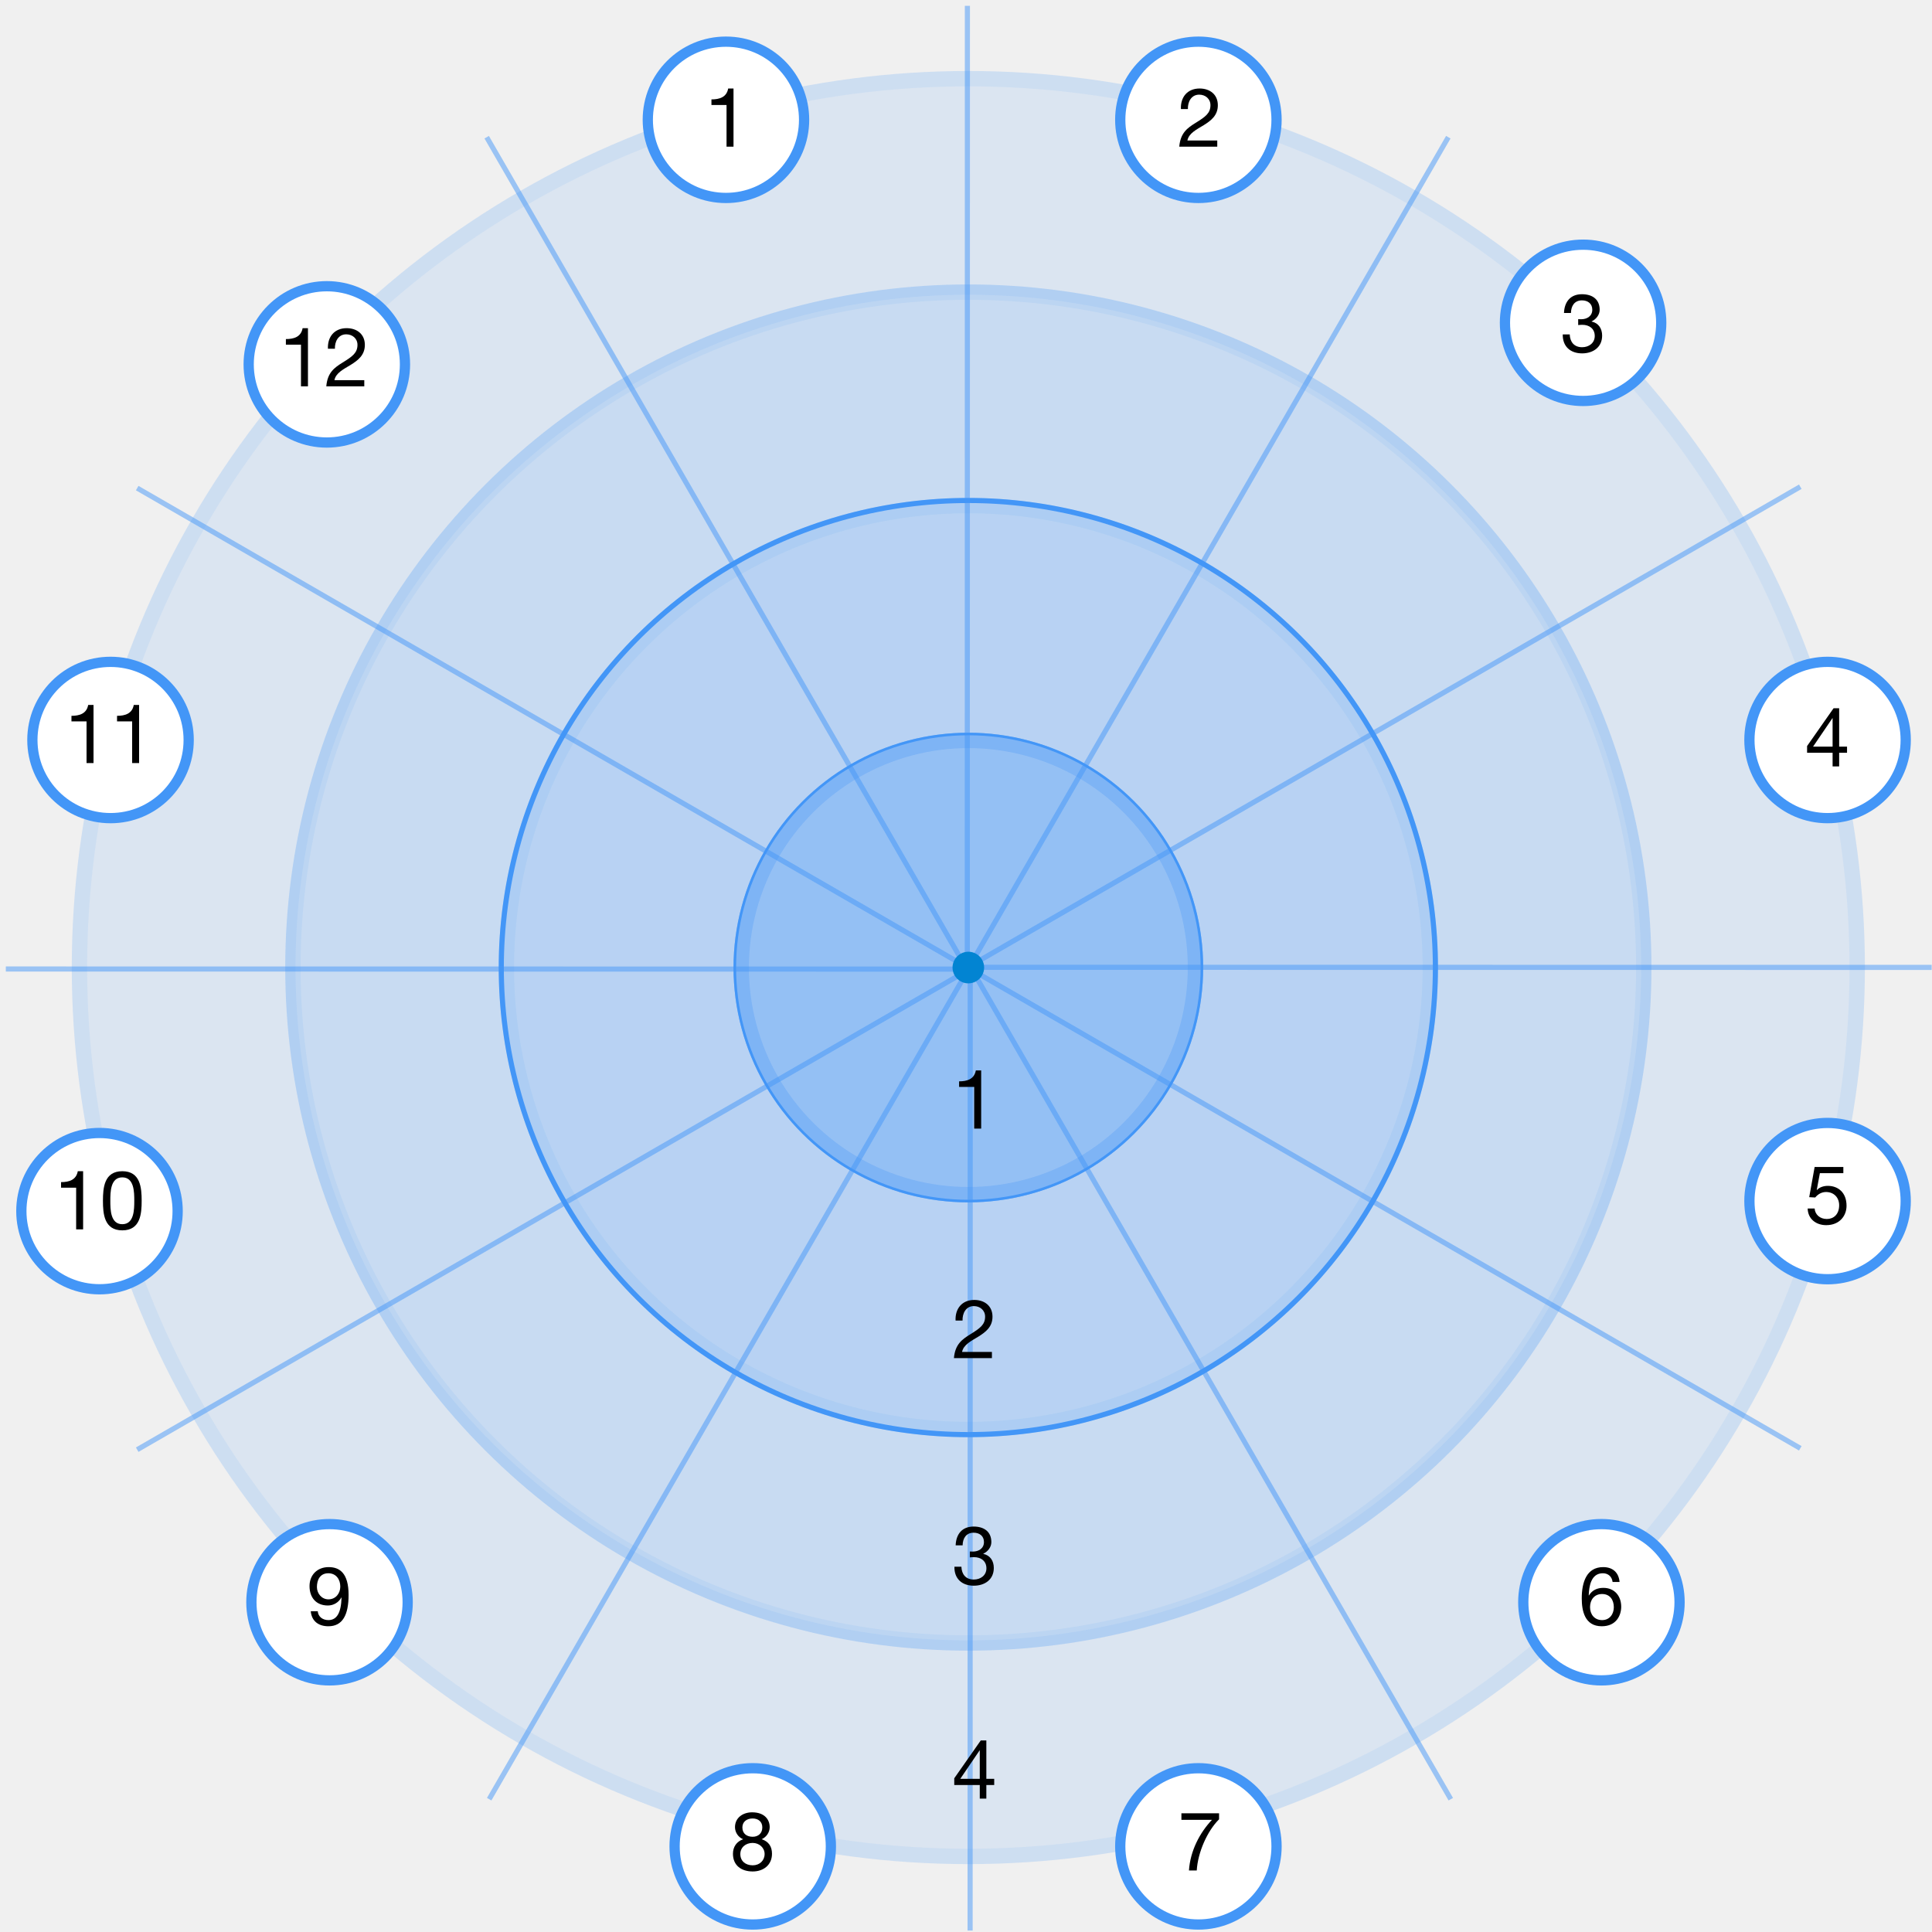
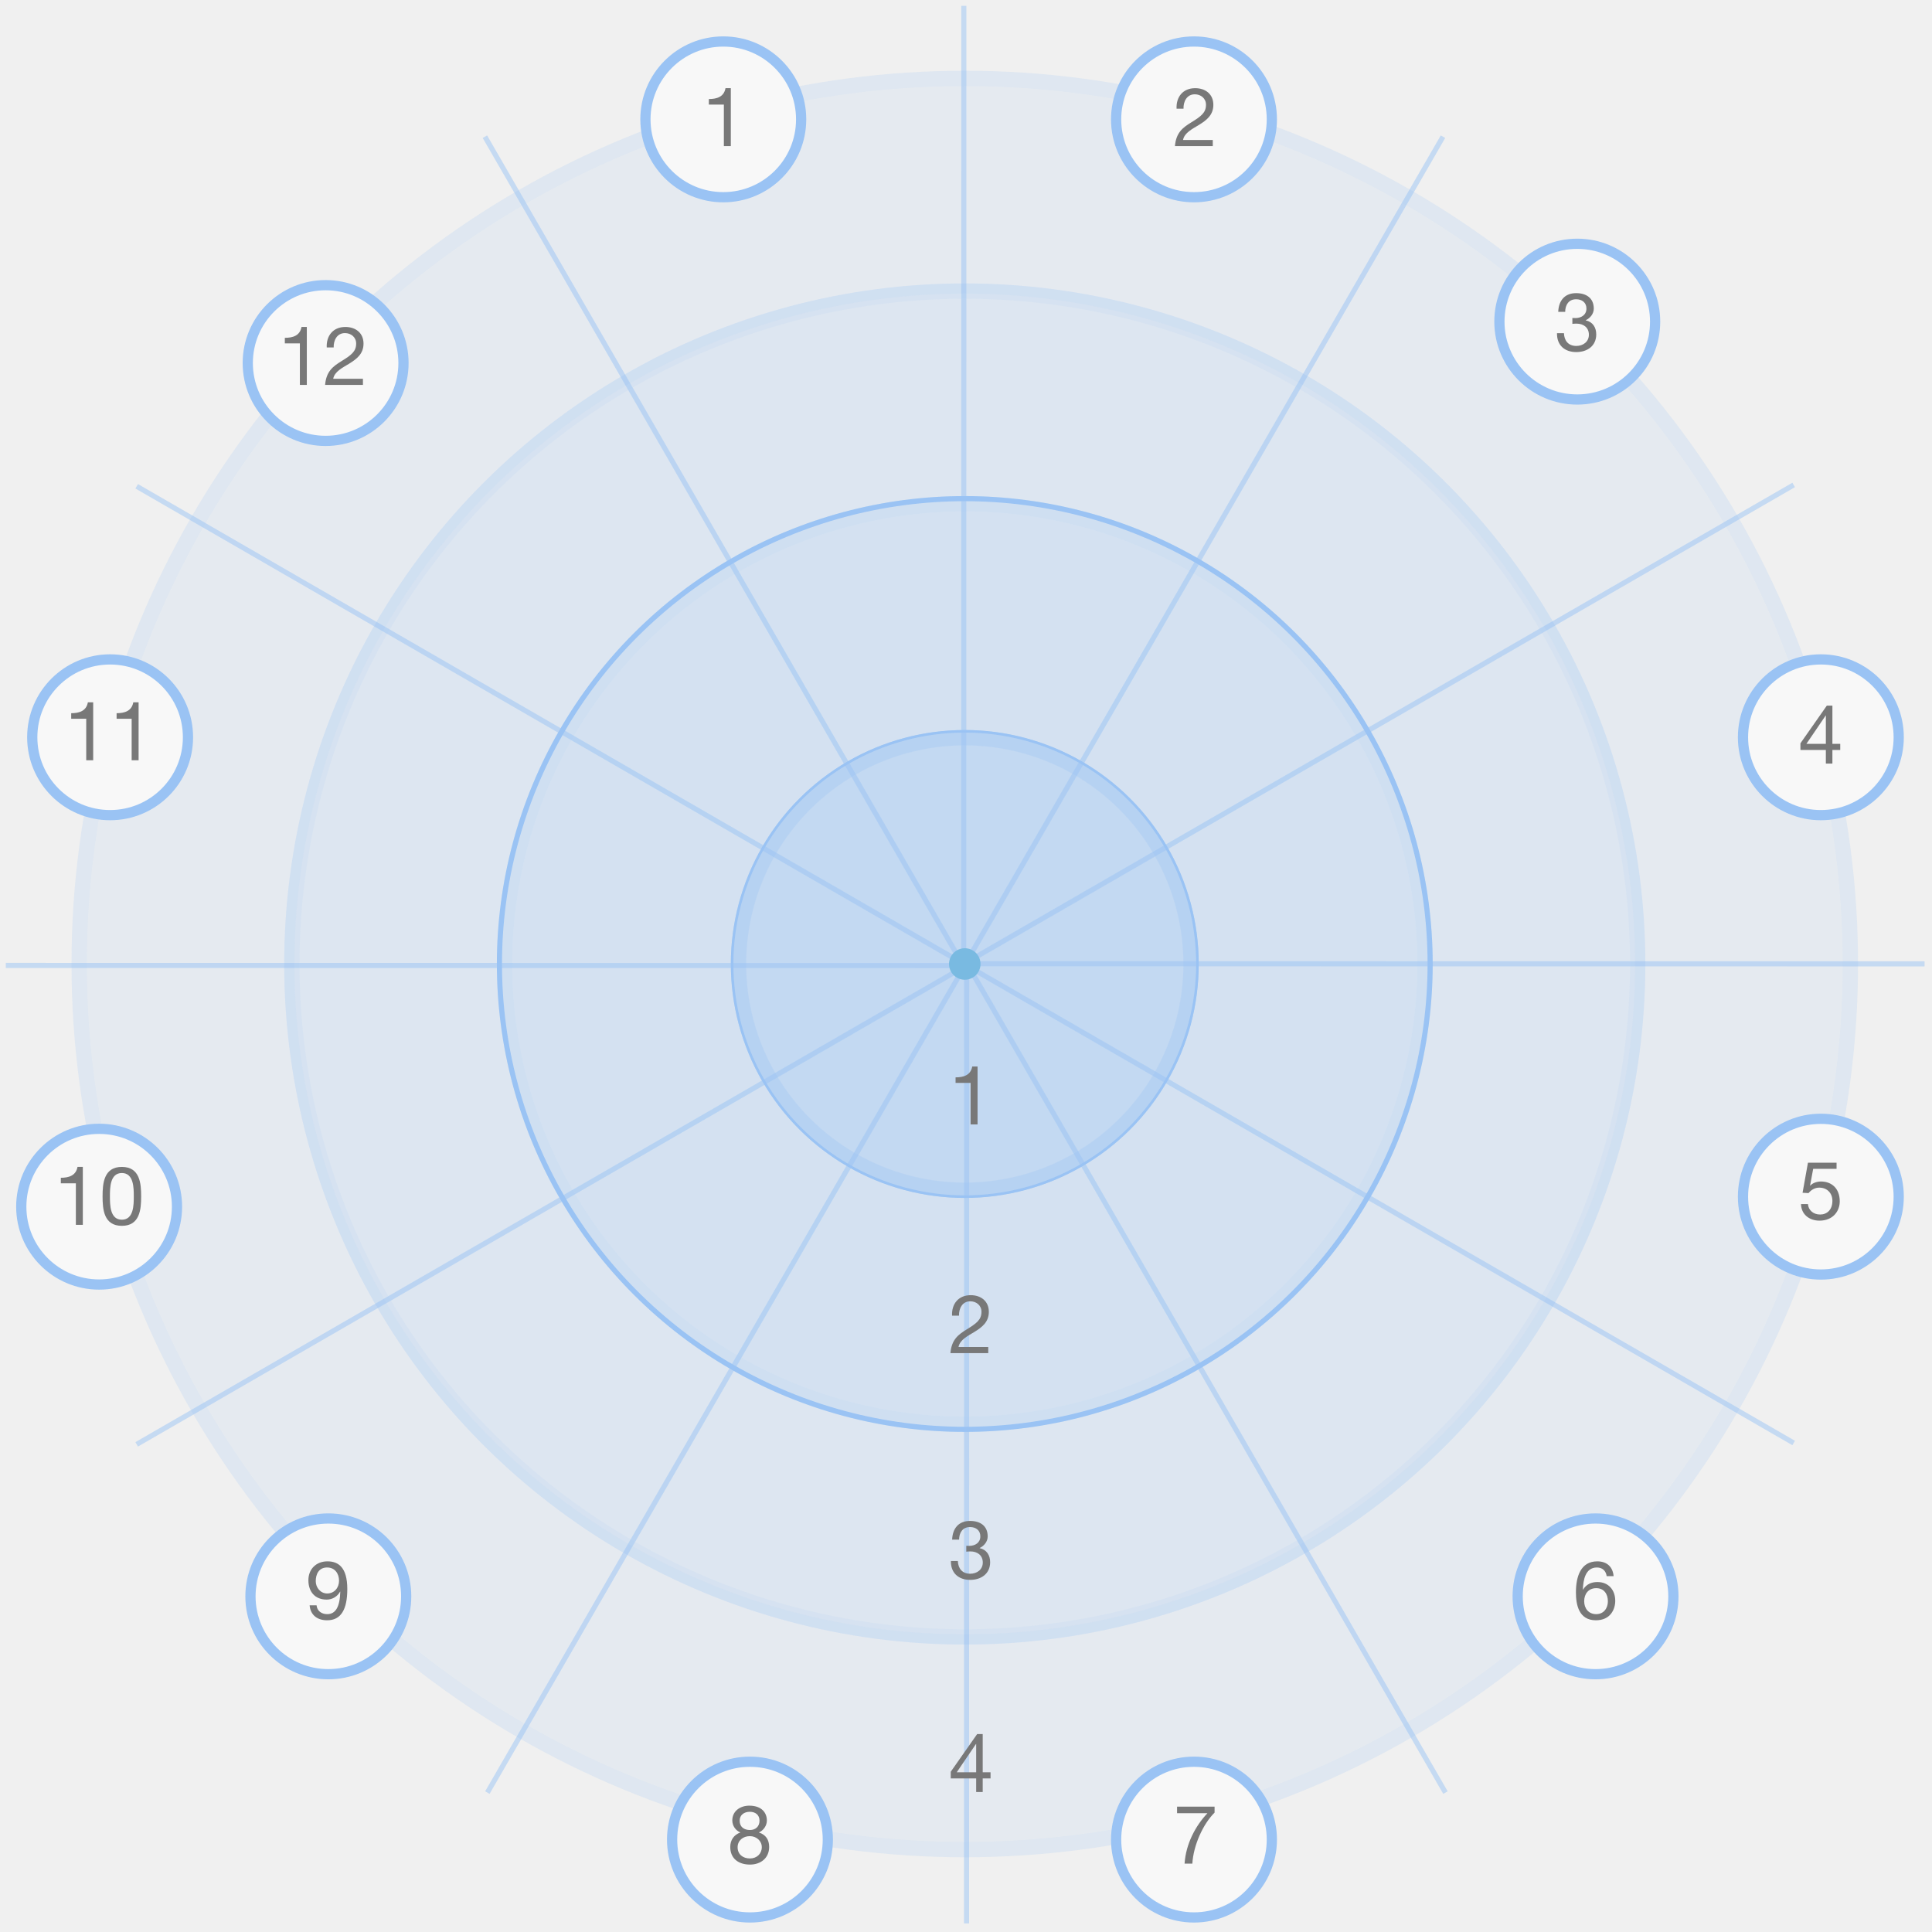
- <svg xmlns="http://www.w3.org/2000/svg" width="271" height="271" viewBox="0 0 271 271" fill="none">
-   <path opacity="0.2" d="M103.557 15.285C124.698 9.62 146.957 9.62 168.097 15.285C189.238 20.95 208.514 32.079 223.99 47.555C239.466 63.031 250.596 82.308 256.26 103.448C261.925 124.588 261.925 146.847 256.26 167.988C250.596 189.128 239.466 208.405 223.99 223.881C208.514 239.357 189.238 250.486 168.097 256.151C146.957 261.815 124.698 261.815 103.557 256.151C82.417 250.486 63.14 239.357 47.664 223.881C32.188 208.405 21.059 189.128 15.394 167.988C9.73 146.847 9.73 124.588 15.394 103.448C21.059 82.308 32.188 63.031 47.664 47.555C63.14 32.079 82.417 20.95 103.557 15.285Z" fill="#4396F7" fill-opacity="0.6" stroke="#4396F7" stroke-width="2.158" />
-   <path opacity="0.2" d="M111.308 44.208C127.371 39.903 144.285 39.903 160.348 44.208C176.412 48.512 191.059 56.968 202.818 68.728C214.578 80.487 223.034 95.134 227.338 111.198C231.643 127.261 231.643 144.174 227.338 160.238C223.034 176.301 214.578 190.949 202.818 202.708C191.059 214.467 176.412 222.924 160.348 227.228C144.285 231.532 127.371 231.532 111.308 227.228C95.245 222.924 80.597 214.467 68.838 202.708C57.079 190.949 48.622 176.301 44.318 160.238C40.014 144.174 40.014 127.261 44.318 111.198C48.622 95.134 57.079 80.487 68.838 68.728C80.597 56.968 95.245 48.512 111.308 44.208Z" fill="#4396F7" fill-opacity="0.6" stroke="#4396F7" stroke-width="2.158" />
-   <path opacity="0.2" d="M119.059 73.129C130.045 70.185 141.613 70.185 152.599 73.129C163.586 76.073 173.604 81.857 181.646 89.899C189.689 97.942 195.473 107.96 198.417 118.946C201.361 129.933 201.361 141.501 198.417 152.487C195.473 163.473 189.689 173.491 181.646 181.534C173.604 189.577 163.586 195.361 152.599 198.304C141.613 201.248 130.045 201.248 119.059 198.304C108.072 195.361 98.054 189.577 90.012 181.534C81.969 173.491 76.185 163.473 73.241 152.487C70.297 141.501 70.297 129.933 73.241 118.946C76.185 107.96 81.969 97.942 90.012 89.899C98.054 81.857 108.072 76.073 119.059 73.129Z" fill="#4396F7" fill-opacity="0.6" stroke="#4396F7" stroke-width="2.158" />
-   <path opacity="0.5" d="M127.584 104.943C132.986 103.496 138.673 103.496 144.075 104.943C149.477 106.391 154.403 109.235 158.357 113.189C162.311 117.143 165.155 122.069 166.603 127.471C168.05 132.873 168.05 138.56 166.603 143.962C165.155 149.364 162.311 154.289 158.357 158.244C154.403 162.198 149.477 165.042 144.075 166.489C138.673 167.937 132.986 167.937 127.584 166.489C122.182 165.042 117.257 162.198 113.302 158.244C109.348 154.289 106.504 149.364 105.057 143.962C103.609 138.56 103.609 132.873 105.057 127.471C106.504 122.069 109.348 117.143 113.302 113.189C117.257 109.235 122.182 106.391 127.584 104.943Z" fill="#4396F7" fill-opacity="0.6" stroke="#4396F7" stroke-width="2.158" />
-   <path opacity="0.1" d="M111.215 43.86C127.339 39.54 144.317 39.54 160.441 43.86C176.566 48.181 191.269 56.669 203.073 68.473C214.876 80.277 223.365 94.98 227.686 111.105C232.006 127.229 232.006 144.207 227.686 160.331C223.365 176.455 214.876 191.158 203.073 202.962C191.269 214.766 176.566 223.255 160.441 227.575C144.317 231.896 127.339 231.896 111.215 227.575C95.091 223.255 80.388 214.766 68.584 202.962C56.78 191.158 48.291 176.455 43.971 160.331C39.65 144.207 39.65 127.229 43.971 111.105C48.291 94.98 56.78 80.277 68.584 68.473C80.388 56.669 95.091 48.181 111.215 43.86Z" stroke="#4396F7" stroke-width="1.438" />
-   <path d="M118.873 72.434C129.981 69.458 141.677 69.458 152.785 72.434C163.894 75.411 174.023 81.259 182.155 89.391C190.287 97.523 196.135 107.652 199.111 118.76C202.088 129.869 202.088 141.565 199.111 152.673C196.135 163.782 190.287 173.911 182.155 182.043C174.023 190.175 163.894 196.023 152.785 198.999C141.677 201.976 129.981 201.976 118.873 198.999C107.764 196.023 97.635 190.175 89.503 182.043C81.371 173.911 75.523 163.782 72.547 152.673C69.57 141.565 69.57 129.869 72.547 118.76C75.523 107.652 81.371 97.523 89.503 89.391C97.635 81.259 107.764 75.411 118.873 72.434Z" stroke="#4396F7" stroke-width="0.719" />
-   <path d="M127.351 104.074C132.905 102.586 138.754 102.586 144.308 104.074C149.862 105.562 154.927 108.486 158.993 112.552C163.058 116.618 165.982 121.683 167.471 127.237C168.959 132.791 168.959 138.639 167.471 144.194C165.982 149.748 163.058 154.812 158.993 158.878C154.927 162.944 149.862 165.868 144.308 167.356C138.754 168.845 132.905 168.845 127.351 167.356C121.797 165.868 116.733 162.944 112.667 158.878C108.601 154.812 105.677 149.748 104.188 144.194C102.7 138.639 102.7 132.791 104.188 127.237C105.677 121.683 108.601 116.618 112.667 112.552C116.733 108.486 121.797 105.562 127.351 104.074Z" stroke="#4396F7" stroke-width="0.36" />
-   <path opacity="0.5" d="M135.708 136.084L68.268 19.245" stroke="#4396F7" stroke-width="0.719" />
-   <path opacity="0.5" d="M135.681 135.726L135.695 0.82" stroke="#4396F7" stroke-width="0.719" />
-   <path opacity="0.5" d="M135.687 136.069L203.152 19.245" stroke="#4396F7" stroke-width="0.719" />
-   <path opacity="0.5" d="M135.687 135.713L252.525 68.272" stroke="#4396F7" stroke-width="0.719" />
-   <path opacity="0.5" d="M136.048 135.682L270.953 135.696" stroke="#4396F7" stroke-width="0.719" />
-   <path opacity="0.5" d="M135.701 135.689L252.525 203.154" stroke="#4396F7" stroke-width="0.719" />
-   <path opacity="0.5" d="M136.06 135.532L203.5 252.371" stroke="#4396F7" stroke-width="0.719" />
-   <path opacity="0.5" d="M136.091 135.893L136.076 270.799" stroke="#4396F7" stroke-width="0.719" />
-   <path opacity="0.5" d="M136.082 135.547L68.617 252.371" stroke="#4396F7" stroke-width="0.719" />
-   <path opacity="0.5" d="M136.083 135.904L19.244 203.345" stroke="#4396F7" stroke-width="0.719" />
-   <path opacity="0.5" d="M135.722 135.934L0.816 135.92" stroke="#4396F7" stroke-width="0.719" />
-   <path opacity="0.5" d="M136.068 135.929L19.244 68.464" stroke="#4396F7" stroke-width="0.719" />
-   <path d="M135.254 133.574C135.63 133.473 136.026 133.473 136.402 133.574C136.778 133.675 137.121 133.873 137.396 134.148C137.672 134.423 137.87 134.766 137.971 135.142C138.071 135.519 138.071 135.915 137.971 136.291C137.87 136.667 137.672 137.01 137.396 137.285C137.121 137.56 136.778 137.758 136.402 137.859C136.026 137.96 135.63 137.96 135.254 137.859C134.878 137.758 134.535 137.56 134.259 137.285C133.984 137.01 133.786 136.667 133.685 136.291C133.584 135.915 133.584 135.519 133.685 135.142C133.786 134.766 133.984 134.423 134.259 134.148C134.535 133.873 134.878 133.675 135.254 133.574Z" fill="#0284D2" />
-   <circle cx="101.828" cy="16.805" r="10.962" fill="white" stroke="#4396F7" stroke-width="1.438" />
-   <circle cx="168.098" cy="16.805" r="10.962" fill="white" stroke="#4396F7" stroke-width="1.438" />
-   <circle cx="222.059" cy="45.281" r="10.962" fill="white" stroke="#4396F7" stroke-width="1.438" />
-   <circle cx="256.351" cy="103.798" r="10.962" fill="white" stroke="#4396F7" stroke-width="1.438" />
-   <circle cx="256.351" cy="168.475" r="10.962" fill="white" stroke="#4396F7" stroke-width="1.438" />
-   <circle cx="224.631" cy="224.744" r="10.962" fill="white" stroke="#4396F7" stroke-width="1.438" />
-   <circle cx="168.098" cy="258.989" r="10.962" fill="white" stroke="#4396F7" stroke-width="1.438" />
-   <circle cx="105.586" cy="258.989" r="10.962" fill="white" stroke="#4396F7" stroke-width="1.438" />
-   <circle cx="46.224" cy="224.744" r="10.962" fill="white" stroke="#4396F7" stroke-width="1.438" />
-   <circle cx="13.957" cy="169.884" r="10.962" fill="white" stroke="#4396F7" stroke-width="1.438" />
-   <circle cx="15.504" cy="103.798" r="10.962" fill="white" stroke="#4396F7" stroke-width="1.438" />
-   <circle cx="45.844" cy="51.11" r="10.962" fill="white" stroke="#4396F7" stroke-width="1.438" />
-   <path d="M137.628 150.148H136.88C136.661 151.379 135.649 151.679 134.532 151.679V152.461H136.65V158.307H137.628V150.148Z" fill="black" />
-   <path d="M135.016 185.231C134.981 184.253 135.464 183.205 136.604 183.205C137.467 183.205 138.18 183.792 138.18 184.678C138.18 185.806 137.478 186.312 136.097 187.164C134.947 187.877 133.969 188.568 133.807 190.501H139.135V189.638H134.947C135.142 188.625 136.212 188.107 137.237 187.486C138.249 186.853 139.216 186.128 139.216 184.69C139.216 183.171 138.088 182.342 136.661 182.342C134.935 182.342 133.957 183.574 134.038 185.231H135.016Z" fill="black" />
-   <path d="M136.04 218.454C136.224 218.431 136.431 218.42 136.627 218.42C137.593 218.42 138.364 218.961 138.364 219.985C138.364 220.974 137.547 221.561 136.592 221.561C135.476 221.561 134.889 220.825 134.855 219.766H133.876C133.842 221.446 134.935 222.424 136.592 222.424C138.123 222.424 139.4 221.573 139.4 219.939C139.4 218.961 138.917 218.178 137.927 217.959V217.936C138.548 217.649 139.055 217.027 139.055 216.314C139.055 214.806 137.985 214.128 136.569 214.128C134.935 214.128 134.107 215.209 134.049 216.763H135.027C135.039 215.808 135.499 214.991 136.569 214.991C137.398 214.991 138.019 215.451 138.019 216.302C138.019 217.188 137.294 217.637 136.466 217.637C136.327 217.637 136.189 217.637 136.04 217.626V218.454Z" fill="black" />
-   <path d="M138.353 244.132H137.57L133.853 249.437V250.381H137.432V252.291H138.353V250.381H139.457V249.518H138.353V244.132ZM134.693 249.518L137.409 245.525H137.432V249.518H134.693Z" fill="black" />
-   <path d="M166.625 15.302C166.59 14.324 167.073 13.277 168.213 13.277C169.076 13.277 169.789 13.864 169.789 14.75C169.789 15.877 169.087 16.384 167.706 17.235C166.556 17.949 165.578 18.639 165.416 20.572H170.744V19.709H166.556C166.751 18.697 167.821 18.179 168.846 17.557C169.858 16.924 170.825 16.2 170.825 14.761C170.825 13.242 169.697 12.414 168.27 12.414C166.544 12.414 165.566 13.645 165.647 15.302H166.625Z" fill="black" />
-   <path d="M102.889 12.414H102.141C101.923 13.645 100.91 13.944 99.794 13.944V14.727H101.911V20.572H102.889V12.414Z" fill="black" />
-   <path d="M221.37 45.597C221.554 45.574 221.761 45.562 221.956 45.562C222.923 45.562 223.694 46.103 223.694 47.127C223.694 48.117 222.877 48.704 221.922 48.704C220.806 48.704 220.219 47.967 220.184 46.909H219.206C219.172 48.589 220.265 49.567 221.922 49.567C223.452 49.567 224.73 48.715 224.73 47.081C224.73 46.103 224.246 45.321 223.257 45.102V45.079C223.878 44.791 224.384 44.17 224.384 43.456C224.384 41.949 223.314 41.27 221.899 41.27C220.265 41.27 219.436 42.352 219.379 43.905H220.357C220.368 42.95 220.829 42.133 221.899 42.133C222.727 42.133 223.349 42.593 223.349 43.445C223.349 44.331 222.624 44.78 221.795 44.78C221.657 44.78 221.519 44.78 221.37 44.768V45.597Z" fill="black" />
-   <path d="M43.196 46.032H42.448C42.229 47.263 41.217 47.562 40.101 47.562V48.345H42.218V54.19H43.196V46.032ZM46.978 48.92C46.944 47.942 47.427 46.895 48.566 46.895C49.429 46.895 50.142 47.482 50.142 48.368C50.142 49.495 49.441 50.002 48.06 50.853C46.909 51.567 45.931 52.257 45.77 54.19H51.098V53.327H46.909C47.105 52.315 48.175 51.797 49.199 51.176C50.212 50.543 51.178 49.818 51.178 48.379C51.178 46.86 50.05 46.032 48.623 46.032C46.898 46.032 45.919 47.263 46 48.92H46.978Z" fill="black" />
-   <path d="M257.977 99.342H257.195L253.478 104.647V105.591H257.057V107.501H257.977V105.591H259.082V104.728H257.977V99.342ZM254.318 104.728L257.034 100.735H257.057V104.728H254.318Z" fill="black" />
-   <path d="M258.564 163.692H254.537L253.777 167.927L254.617 167.973C254.997 167.513 255.515 167.202 256.136 167.202C257.229 167.202 257.977 167.973 257.977 169.055C257.977 170.355 257.183 170.988 256.251 170.988C255.273 170.988 254.594 170.355 254.537 169.515H253.559C253.593 170.988 254.744 171.851 256.159 171.851C258.058 171.851 259.013 170.516 259.013 169.135C259.013 167.271 257.828 166.339 256.378 166.339C255.826 166.339 255.216 166.523 254.859 166.926L254.836 166.903L255.273 164.555H258.564V163.692Z" fill="black" />
-   <path d="M11.659 164.285H10.911C10.692 165.516 9.68 165.815 8.563 165.815V166.598H10.681V172.443H11.659V164.285ZM14.44 168.439C14.44 170.234 14.601 172.581 17.155 172.581C19.71 172.581 19.871 170.234 19.871 168.439C19.871 166.632 19.71 164.285 17.155 164.285C14.601 164.285 14.44 166.632 14.44 168.439ZM15.475 168.427C15.475 167.219 15.487 165.148 17.155 165.148C18.824 165.148 18.835 167.219 18.835 168.427C18.835 169.647 18.824 171.718 17.155 171.718C15.487 171.718 15.475 169.647 15.475 168.427Z" fill="black" />
-   <path d="M13.118 98.879H12.37C12.151 100.11 11.139 100.409 10.023 100.409V101.191H12.14V107.037H13.118V98.879ZM19.512 98.879H18.764C18.545 100.11 17.533 100.409 16.417 100.409V101.191H18.534V107.037H19.512V98.879Z" fill="black" />
-   <path d="M224.724 223.591C225.84 223.591 226.37 224.431 226.37 225.444C226.37 226.411 225.783 227.251 224.724 227.251C223.654 227.251 223.033 226.445 223.033 225.433C223.033 224.408 223.631 223.591 224.724 223.591ZM227.175 221.9C227.06 220.576 226.22 219.817 224.874 219.817C222.549 219.817 221.871 221.946 221.871 224.19C221.871 225.904 222.262 228.114 224.678 228.114C226.738 228.114 227.405 226.56 227.405 225.375C227.405 223.868 226.473 222.728 224.908 222.728C224.022 222.728 223.332 223.051 222.872 223.798L222.849 223.775C222.895 222.521 223.159 220.68 224.828 220.68C225.599 220.68 226.105 221.163 226.197 221.9H227.175Z" fill="black" />
-   <path d="M47.733 222.544C47.733 223.511 47.089 224.339 46.065 224.339C45.121 224.339 44.454 223.511 44.454 222.613C44.454 221.612 44.891 220.68 46.053 220.68C47.147 220.68 47.733 221.543 47.733 222.544ZM43.591 226.008C43.717 227.412 44.696 228.114 46.065 228.114C48.044 228.114 48.896 226.537 48.896 223.718C48.896 220.634 47.618 219.817 46.099 219.817C44.523 219.817 43.418 220.899 43.418 222.475C43.418 224.086 44.339 225.202 45.996 225.202C46.79 225.202 47.515 224.765 47.883 224.075L47.906 224.098C47.849 226.203 47.262 227.251 46.065 227.251C45.282 227.251 44.638 226.802 44.569 226.008H43.591Z" fill="black" />
-   <path d="M170.997 254.351H165.716V255.271H169.996C168.282 257.089 166.958 259.609 166.774 262.371H167.867C168.017 259.817 169.352 256.825 170.997 255.191V254.351Z" fill="black" />
-   <path d="M103.845 260.07C103.845 259.126 104.605 258.505 105.571 258.505C106.492 258.505 107.251 259.172 107.251 260.058C107.251 260.967 106.561 261.646 105.583 261.646C104.57 261.646 103.845 261.048 103.845 260.07ZM103.097 256.295C103.097 257.032 103.558 257.711 104.236 257.987C103.327 258.309 102.81 259.057 102.81 260.024C102.81 261.692 104.018 262.509 105.583 262.509C107.09 262.509 108.287 261.6 108.287 260.024C108.287 259.011 107.815 258.298 106.837 257.987C107.504 257.688 107.965 257.02 107.965 256.295C107.965 255.26 107.274 254.213 105.491 254.213C104.236 254.213 103.097 254.949 103.097 256.295ZM104.133 256.33C104.133 255.513 104.777 255.076 105.56 255.076C106.354 255.076 106.929 255.513 106.929 256.33C106.929 257.158 106.354 257.642 105.583 257.642C104.777 257.642 104.133 257.227 104.133 256.33Z" fill="black" />
+ <svg xmlns="http://www.w3.org/2000/svg" width="272" height="272" viewBox="0 0 272 272" fill="none">
+   <g opacity="0.5">
+     <path opacity="0.2" d="M103.557 15.285C124.698 9.62 146.957 9.62 168.097 15.285C189.238 20.95 208.514 32.079 223.99 47.555C239.466 63.031 250.596 82.308 256.26 103.448C261.925 124.588 261.925 146.847 256.26 167.988C250.596 189.128 239.466 208.405 223.99 223.881C208.514 239.357 189.238 250.486 168.097 256.151C146.957 261.815 124.698 261.815 103.557 256.151C82.417 250.486 63.14 239.357 47.664 223.881C32.188 208.405 21.059 189.128 15.394 167.988C9.73 146.847 9.73 124.588 15.394 103.448C21.059 82.308 32.188 63.031 47.664 47.555C63.14 32.079 82.417 20.95 103.557 15.285Z" fill="#4396F7" fill-opacity="0.6" stroke="#4396F7" stroke-width="2.158" />
+     <path opacity="0.2" d="M111.307 44.208C127.37 39.903 144.284 39.903 160.347 44.208C176.411 48.512 191.058 56.968 202.817 68.728C214.577 80.487 223.033 95.134 227.337 111.198C231.642 127.261 231.642 144.174 227.337 160.238C223.033 176.301 214.577 190.949 202.817 202.708C191.058 214.467 176.411 222.924 160.347 227.228C144.284 231.532 127.37 231.532 111.307 227.228C95.244 222.924 80.596 214.467 68.837 202.708C57.078 190.949 48.621 176.301 44.317 160.238C40.013 144.174 40.013 127.261 44.317 111.198C48.621 95.134 57.078 80.487 68.837 68.728C80.596 56.968 95.244 48.512 111.307 44.208Z" fill="#4396F7" fill-opacity="0.6" stroke="#4396F7" stroke-width="2.158" />
+     <path opacity="0.2" d="M119.059 73.129C130.045 70.185 141.613 70.185 152.6 73.129C163.586 76.073 173.604 81.857 181.647 89.899C189.689 97.942 195.473 107.96 198.417 118.946C201.361 129.933 201.361 141.501 198.417 152.487C195.473 163.473 189.689 173.491 181.647 181.534C173.604 189.577 163.586 195.361 152.6 198.304C141.613 201.248 130.045 201.248 119.059 198.304C108.072 195.361 98.055 189.577 90.012 181.534C81.969 173.491 76.185 163.473 73.242 152.487C70.298 141.501 70.298 129.933 73.242 118.946C76.185 107.96 81.969 97.942 90.012 89.899C98.055 81.857 108.072 76.073 119.059 73.129Z" fill="#4396F7" fill-opacity="0.6" stroke="#4396F7" stroke-width="2.158" />
+     <path opacity="0.5" d="M127.584 104.944C132.985 103.496 138.673 103.496 144.075 104.944C149.477 106.391 154.402 109.235 158.357 113.189C162.311 117.144 165.155 122.069 166.602 127.471C168.05 132.873 168.05 138.56 166.602 143.962C165.155 149.364 162.311 154.29 158.357 158.244C154.402 162.198 149.477 165.042 144.075 166.49C138.673 167.937 132.985 167.937 127.584 166.49C122.182 165.042 117.256 162.198 113.302 158.244C109.347 154.29 106.504 149.364 105.056 143.962C103.609 138.56 103.609 132.873 105.056 127.471C106.504 122.069 109.347 117.144 113.302 113.189C117.256 109.235 122.182 106.391 127.584 104.944Z" fill="#4396F7" fill-opacity="0.6" stroke="#4396F7" stroke-width="2.158" />
+     <path opacity="0.1" d="M111.214 43.86C127.338 39.54 144.316 39.54 160.44 43.86C176.565 48.181 191.268 56.669 203.072 68.473C214.876 80.277 223.364 94.98 227.685 111.105C232.005 127.229 232.005 144.207 227.685 160.331C223.364 176.455 214.876 191.158 203.072 202.962C191.268 214.766 176.565 223.255 160.44 227.575C144.316 231.896 127.338 231.896 111.214 227.575C95.09 223.255 80.387 214.766 68.583 202.962C56.779 191.158 48.29 176.455 43.969 160.331C39.649 144.207 39.649 127.229 43.969 111.105C48.29 94.98 56.779 80.277 68.583 68.473C80.387 56.669 95.09 48.181 111.214 43.86Z" stroke="#4396F7" stroke-width="1.438" />
+     <path d="M118.873 72.434C129.981 69.458 141.677 69.458 152.786 72.434C163.894 75.411 174.023 81.259 182.155 89.391C190.287 97.523 196.135 107.652 199.112 118.76C202.088 129.869 202.088 141.565 199.112 152.673C196.135 163.782 190.287 173.911 182.155 182.043C174.023 190.175 163.894 196.023 152.786 198.999C141.677 201.976 129.981 201.976 118.873 198.999C107.764 196.023 97.635 190.175 89.503 182.043C81.371 173.911 75.523 163.782 72.547 152.673C69.57 141.565 69.57 129.869 72.547 118.76C75.523 107.652 81.371 97.523 89.503 89.391C97.635 81.259 107.764 75.411 118.873 72.434Z" stroke="#4396F7" stroke-width="0.719" />
+     <path d="M127.351 104.074C132.905 102.586 138.753 102.586 144.307 104.074C149.861 105.562 154.926 108.486 158.992 112.552C163.058 116.618 165.982 121.683 167.47 127.237C168.958 132.791 168.958 138.639 167.47 144.194C165.982 149.748 163.058 154.812 158.992 158.878C154.926 162.944 149.861 165.868 144.307 167.357C138.753 168.845 132.905 168.845 127.351 167.357C121.797 165.868 116.732 162.944 112.666 158.878C108.6 154.812 105.676 149.748 104.188 144.194C102.7 138.639 102.7 132.791 104.188 127.237C105.676 121.683 108.6 116.618 112.666 112.552C116.732 108.486 121.797 105.562 127.351 104.074Z" stroke="#4396F7" stroke-width="0.36" />
+     <path opacity="0.5" d="M135.708 136.084L68.268 19.245" stroke="#4396F7" stroke-width="0.719" />
+     <path opacity="0.5" d="M135.68 135.726L135.695 0.82" stroke="#4396F7" stroke-width="0.719" />
+     <path opacity="0.5" d="M135.687 136.07L203.153 19.245" stroke="#4396F7" stroke-width="0.719" />
+     <path opacity="0.5" d="M135.686 135.713L252.525 68.273" stroke="#4396F7" stroke-width="0.719" />
+     <path opacity="0.5" d="M136.047 135.682L270.952 135.697" stroke="#4396F7" stroke-width="0.719" />
+     <path opacity="0.5" d="M135.701 135.689L252.525 203.154" stroke="#4396F7" stroke-width="0.719" />
+     <path opacity="0.5" d="M136.06 135.533L203.501 252.371" stroke="#4396F7" stroke-width="0.719" />
+     <path opacity="0.5" d="M136.091 135.893L136.076 270.799" stroke="#4396F7" stroke-width="0.719" />
+     <path opacity="0.5" d="M136.081 135.547L68.616 252.371" stroke="#4396F7" stroke-width="0.719" />
+     <path opacity="0.5" d="M136.082 135.905L19.244 203.345" stroke="#4396F7" stroke-width="0.719" />
+     <path opacity="0.5" d="M135.722 135.935L0.816 135.92" stroke="#4396F7" stroke-width="0.719" />
+     <path opacity="0.5" d="M136.068 135.929L19.244 68.463" stroke="#4396F7" stroke-width="0.719" />
+     <path d="M135.253 133.574C135.629 133.473 136.025 133.473 136.402 133.574C136.778 133.675 137.121 133.873 137.396 134.148C137.671 134.424 137.869 134.767 137.97 135.143C138.071 135.519 138.071 135.915 137.97 136.291C137.869 136.667 137.671 137.01 137.396 137.285C137.121 137.561 136.778 137.759 136.402 137.86C136.025 137.96 135.629 137.96 135.253 137.86C134.877 137.759 134.534 137.561 134.259 137.285C133.983 137.01 133.785 136.667 133.685 136.291C133.584 135.915 133.584 135.519 133.685 135.143C133.785 134.767 133.983 134.424 134.259 134.148C134.534 133.873 134.877 133.675 135.253 133.574Z" fill="#0284D2" />
+     <circle cx="101.829" cy="16.804" r="10.962" fill="white" stroke="#4396F7" stroke-width="1.438" />
+     <circle cx="168.097" cy="16.804" r="10.962" fill="white" stroke="#4396F7" stroke-width="1.438" />
+     <circle cx="222.058" cy="45.282" r="10.962" fill="white" stroke="#4396F7" stroke-width="1.438" />
+     <circle cx="256.352" cy="103.798" r="10.962" fill="white" stroke="#4396F7" stroke-width="1.438" />
+     <circle cx="256.352" cy="168.474" r="10.962" fill="white" stroke="#4396F7" stroke-width="1.438" />
+     <circle cx="224.63" cy="224.744" r="10.962" fill="white" stroke="#4396F7" stroke-width="1.438" />
+     <circle cx="168.097" cy="258.989" r="10.962" fill="white" stroke="#4396F7" stroke-width="1.438" />
+     <circle cx="105.586" cy="258.989" r="10.962" fill="white" stroke="#4396F7" stroke-width="1.438" />
+     <circle cx="46.224" cy="224.744" r="10.962" fill="white" stroke="#4396F7" stroke-width="1.438" />
+     <circle cx="13.957" cy="169.884" r="10.962" fill="white" stroke="#4396F7" stroke-width="1.438" />
+     <circle cx="15.503" cy="103.798" r="10.962" fill="white" stroke="#4396F7" stroke-width="1.438" />
+     <circle cx="45.844" cy="51.11" r="10.962" fill="white" stroke="#4396F7" stroke-width="1.438" />
+     <path d="M137.627 150.148H136.879C136.661 151.38 135.648 151.679 134.532 151.679V152.461H136.649V158.307H137.627V150.148Z" fill="black" />
+     <path d="M135.015 185.231C134.981 184.253 135.464 183.206 136.603 183.206C137.466 183.206 138.18 183.793 138.18 184.679C138.18 185.806 137.478 186.313 136.097 187.164C134.946 187.878 133.968 188.568 133.807 190.501H139.135V189.638H134.946C135.142 188.626 136.212 188.108 137.236 187.486C138.249 186.854 139.215 186.129 139.215 184.69C139.215 183.171 138.088 182.343 136.661 182.343C134.935 182.343 133.957 183.574 134.037 185.231H135.015Z" fill="black" />
+     <path d="M136.039 218.454C136.223 218.431 136.431 218.419 136.626 218.419C137.593 218.419 138.364 218.96 138.364 219.984C138.364 220.974 137.547 221.561 136.592 221.561C135.475 221.561 134.889 220.824 134.854 219.766H133.876C133.841 221.446 134.935 222.424 136.592 222.424C138.122 222.424 139.399 221.572 139.399 219.938C139.399 218.96 138.916 218.178 137.926 217.959V217.936C138.548 217.648 139.054 217.027 139.054 216.313C139.054 214.806 137.984 214.127 136.569 214.127C134.935 214.127 134.106 215.209 134.049 216.762H135.027C135.038 215.807 135.498 214.99 136.569 214.99C137.397 214.99 138.019 215.45 138.019 216.302C138.019 217.188 137.294 217.637 136.465 217.637C136.327 217.637 136.189 217.637 136.039 217.625V218.454Z" fill="black" />
+     <path d="M138.352 244.133H137.57L133.853 249.438V250.381H137.432V252.291H138.352V250.381H139.457V249.518H138.352V244.133ZM134.693 249.518L137.409 245.525H137.432V249.518H134.693Z" fill="black" />
+     <path d="M166.624 15.302C166.589 14.323 167.073 13.276 168.212 13.276C169.075 13.276 169.788 13.863 169.788 14.749C169.788 15.877 169.086 16.383 167.705 17.235C166.555 17.948 165.577 18.639 165.415 20.572H170.743V19.709H166.555C166.75 18.696 167.82 18.178 168.845 17.557C169.857 16.924 170.824 16.199 170.824 14.761C170.824 13.242 169.696 12.413 168.269 12.413C166.543 12.413 165.565 13.645 165.646 15.302H166.624Z" fill="black" />
+     <path d="M102.889 12.413H102.141C101.923 13.645 100.91 13.944 99.794 13.944V14.726H101.911V20.572H102.889V12.413Z" fill="black" />
+     <path d="M221.369 45.597C221.553 45.574 221.761 45.562 221.956 45.562C222.923 45.562 223.694 46.103 223.694 47.127C223.694 48.117 222.877 48.704 221.922 48.704C220.805 48.704 220.219 47.967 220.184 46.908H219.206C219.171 48.589 220.265 49.567 221.922 49.567C223.452 49.567 224.729 48.715 224.729 47.081C224.729 46.103 224.246 45.321 223.256 45.102V45.079C223.878 44.791 224.384 44.17 224.384 43.456C224.384 41.949 223.314 41.27 221.899 41.27C220.265 41.27 219.436 42.352 219.379 43.905H220.357C220.368 42.95 220.828 42.133 221.899 42.133C222.727 42.133 223.349 42.593 223.349 43.445C223.349 44.331 222.624 44.78 221.795 44.78C221.657 44.78 221.519 44.78 221.369 44.768V45.597Z" fill="black" />
+     <path d="M43.197 46.032H42.449C42.23 47.263 41.217 47.562 40.101 47.562V48.345H42.218V54.19H43.197V46.032ZM46.978 48.92C46.944 47.942 47.427 46.895 48.566 46.895C49.429 46.895 50.143 47.482 50.143 48.368C50.143 49.495 49.441 50.002 48.06 50.853C46.91 51.567 45.931 52.257 45.77 54.19H51.098V53.327H46.91C47.105 52.315 48.175 51.797 49.199 51.176C50.212 50.543 51.179 49.818 51.179 48.379C51.179 46.86 50.051 46.032 48.624 46.032C46.898 46.032 45.92 47.263 46 48.92H46.978Z" fill="black" />
+     <path d="M257.977 99.342H257.194L253.477 104.647V105.59H257.056V107.501H257.977V105.59H259.081V104.727H257.977V99.342ZM254.317 104.727L257.033 100.734H257.056V104.727H254.317Z" fill="black" />
+     <path d="M258.564 163.693H254.536L253.777 167.928L254.617 167.974C254.996 167.513 255.514 167.203 256.136 167.203C257.229 167.203 257.977 167.974 257.977 169.055C257.977 170.356 257.183 170.988 256.251 170.988C255.272 170.988 254.594 170.356 254.536 169.516H253.558C253.592 170.988 254.743 171.851 256.159 171.851C258.057 171.851 259.012 170.517 259.012 169.136C259.012 167.272 257.827 166.34 256.377 166.34C255.825 166.34 255.215 166.524 254.858 166.926L254.835 166.903L255.272 164.556H258.564V163.693Z" fill="black" />
+     <path d="M11.66 164.284H10.912C10.693 165.516 9.68 165.815 8.564 165.815V166.597H10.681V172.443H11.66V164.284ZM14.441 168.438C14.441 170.233 14.602 172.581 17.156 172.581C19.711 172.581 19.872 170.233 19.872 168.438C19.872 166.632 19.711 164.284 17.156 164.284C14.602 164.284 14.441 166.632 14.441 168.438ZM15.476 168.427C15.476 167.219 15.488 165.147 17.156 165.147C18.825 165.147 18.836 167.219 18.836 168.427C18.836 169.647 18.825 171.718 17.156 171.718C15.488 171.718 15.476 169.647 15.476 168.427Z" fill="black" />
+     <path d="M13.119 98.878H12.371C12.152 100.11 11.139 100.409 10.023 100.409V101.191H12.14V107.037H13.119V98.878ZM19.513 98.878H18.765C18.546 100.11 17.534 100.409 16.417 100.409V101.191H18.535V107.037H19.513V98.878Z" fill="black" />
+     <path d="M224.724 223.592C225.84 223.592 226.369 224.432 226.369 225.444C226.369 226.411 225.782 227.251 224.724 227.251C223.654 227.251 223.032 226.445 223.032 225.433C223.032 224.409 223.631 223.592 224.724 223.592ZM227.175 221.9C227.06 220.577 226.22 219.817 224.873 219.817C222.549 219.817 221.87 221.946 221.87 224.19C221.87 225.905 222.261 228.114 224.678 228.114C226.738 228.114 227.405 226.56 227.405 225.375C227.405 223.868 226.473 222.729 224.908 222.729C224.022 222.729 223.331 223.051 222.871 223.799L222.848 223.776C222.894 222.521 223.159 220.68 224.827 220.68C225.598 220.68 226.105 221.164 226.197 221.9H227.175Z" fill="black" />
+     <path d="M47.733 222.544C47.733 223.511 47.089 224.34 46.065 224.34C45.121 224.34 44.454 223.511 44.454 222.613C44.454 221.612 44.891 220.68 46.053 220.68C47.146 220.68 47.733 221.543 47.733 222.544ZM43.591 226.008C43.717 227.412 44.695 228.114 46.065 228.114C48.044 228.114 48.895 226.537 48.895 223.718C48.895 220.634 47.618 219.817 46.099 219.817C44.523 219.817 43.418 220.899 43.418 222.475C43.418 224.086 44.339 225.203 45.996 225.203C46.79 225.203 47.514 224.765 47.883 224.075L47.906 224.098C47.848 226.204 47.261 227.251 46.065 227.251C45.282 227.251 44.638 226.802 44.569 226.008H43.591Z" fill="black" />
+     <path d="M170.996 254.351H165.715V255.271H169.995C168.281 257.09 166.957 259.61 166.773 262.371H167.867C168.016 259.817 169.351 256.825 170.996 255.191V254.351Z" fill="black" />
+     <path d="M103.846 260.07C103.846 259.126 104.605 258.505 105.572 258.505C106.492 258.505 107.252 259.172 107.252 260.058C107.252 260.967 106.561 261.646 105.583 261.646C104.571 261.646 103.846 261.048 103.846 260.07ZM103.098 256.296C103.098 257.032 103.558 257.711 104.237 257.987C103.328 258.309 102.81 259.057 102.81 260.024C102.81 261.692 104.018 262.509 105.583 262.509C107.091 262.509 108.287 261.6 108.287 260.024C108.287 259.011 107.816 258.298 106.838 257.987C107.505 257.688 107.965 257.021 107.965 256.296C107.965 255.26 107.275 254.213 105.491 254.213C104.237 254.213 103.098 254.949 103.098 256.296ZM104.133 256.33C104.133 255.513 104.778 255.076 105.56 255.076C106.354 255.076 106.93 255.513 106.93 256.33C106.93 257.159 106.354 257.642 105.583 257.642C104.778 257.642 104.133 257.228 104.133 256.33Z" fill="black" />
+   </g>
</svg>
